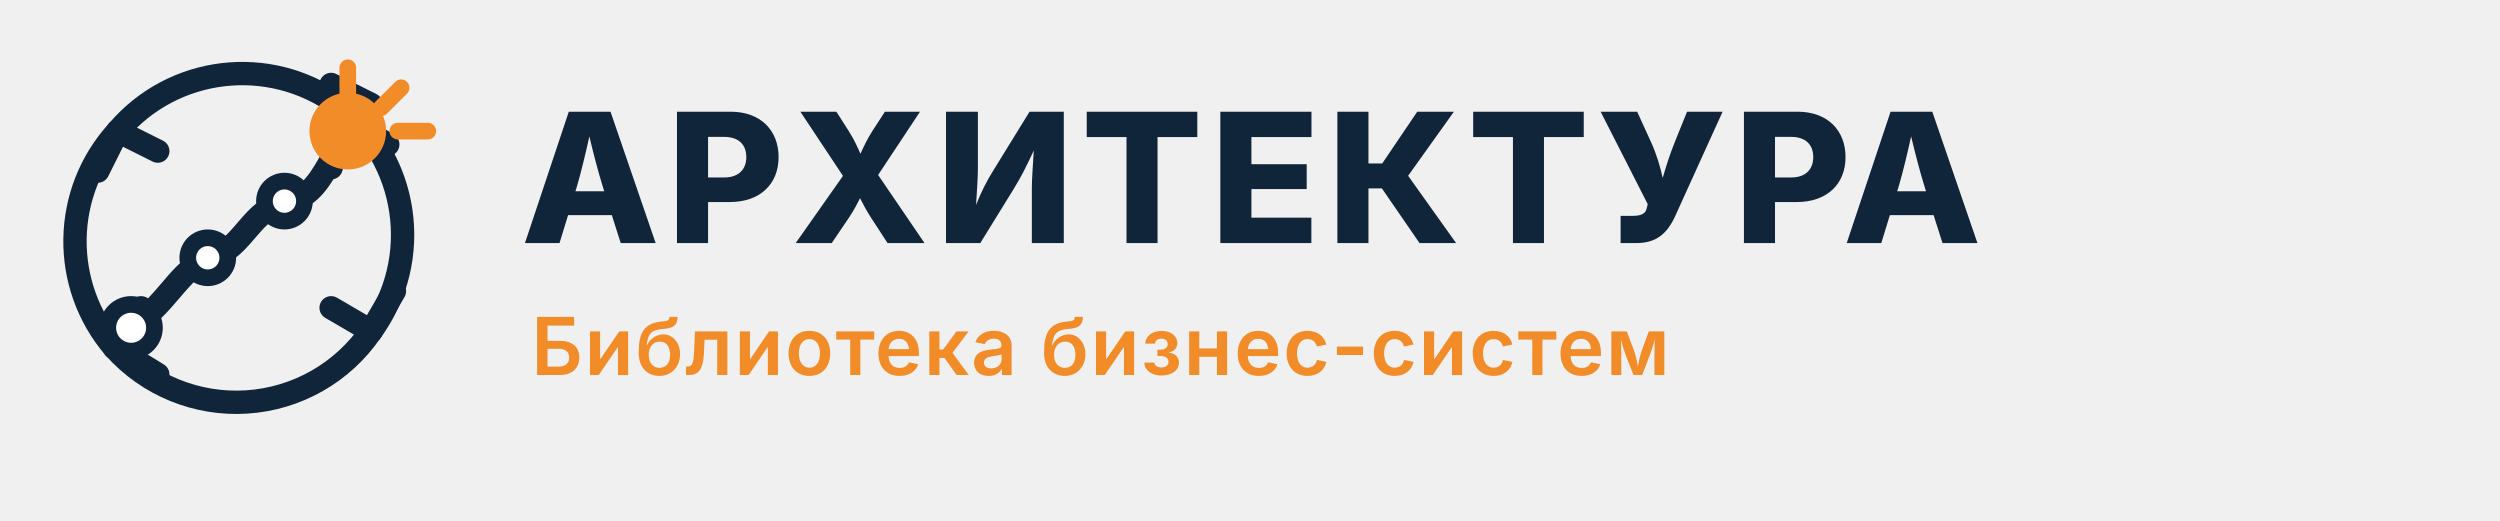
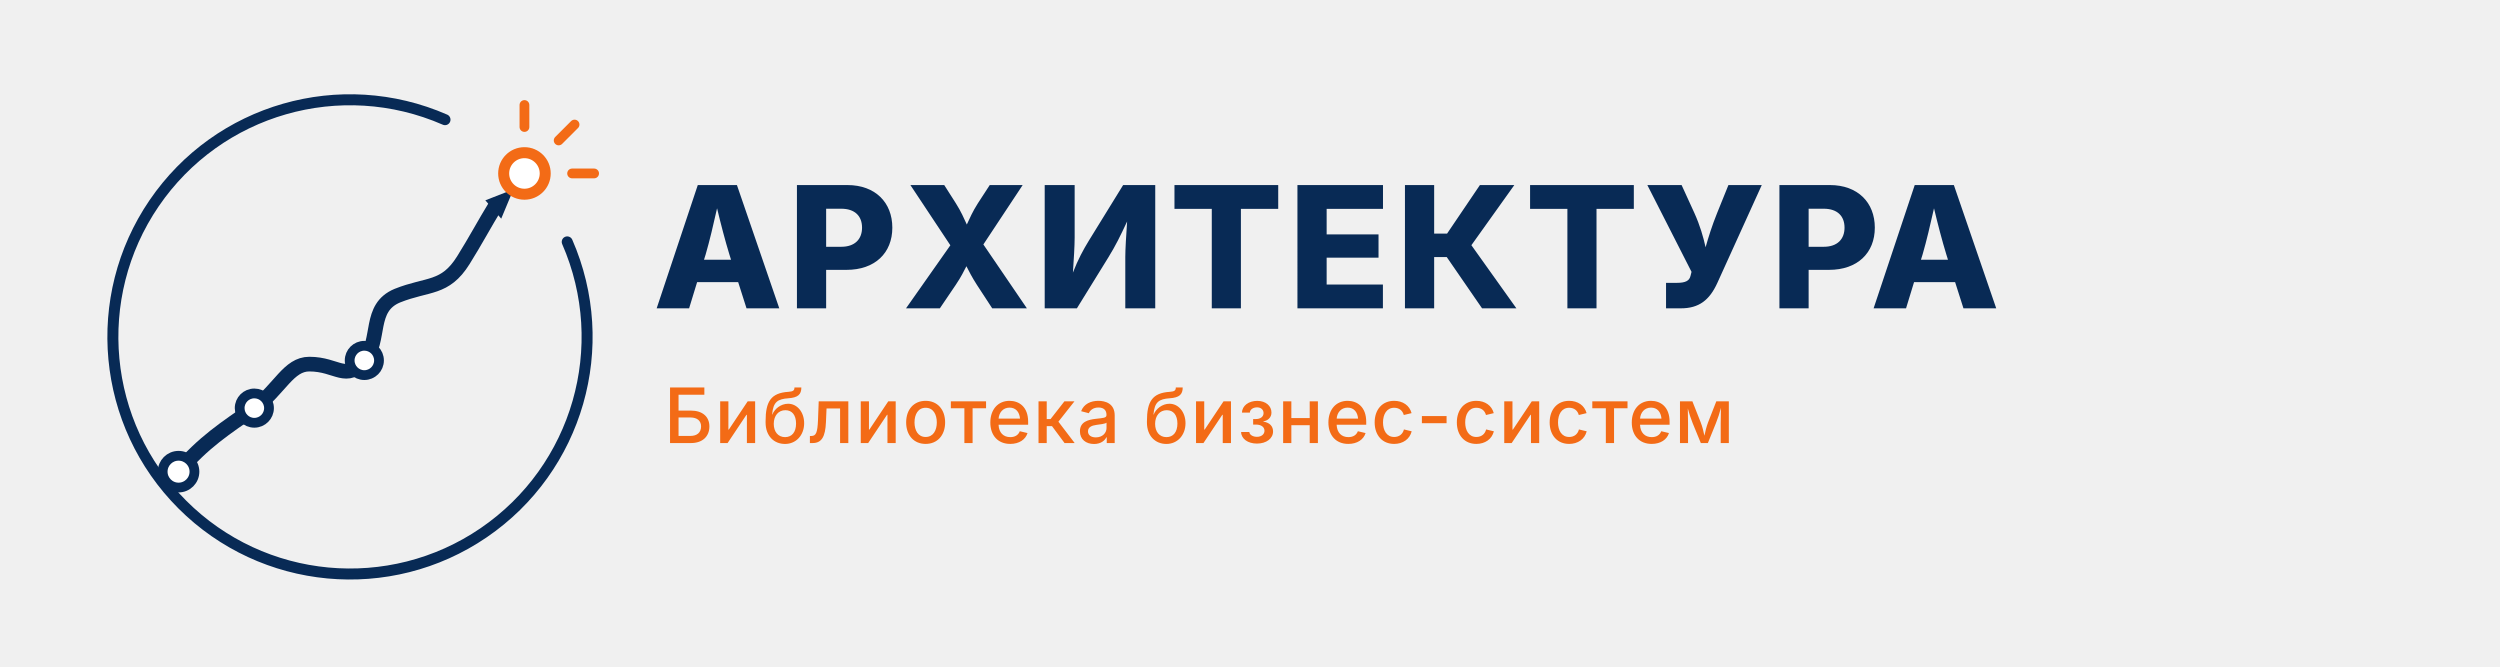
- <svg xmlns="http://www.w3.org/2000/svg" viewBox="0 0 720 150" role="img" aria-labelledby="title desc">
-   <g transform="translate(8 8) scale(.96)">
-     <g fill="none" stroke-linecap="round" stroke-linejoin="round">
-       <path d="M26 96A49 49 0 0 1 27 31" stroke="#10243A" stroke-width="7" />
-       <path d="M27 31A49 49 0 0 1 93 23" stroke="#10243A" stroke-width="7" />
-       <path d="M93 23A49 49 0 0 1 103 91" stroke="#10243A" stroke-width="7" />
-       <path d="M103 91A49 49 0 0 1 26 96" stroke="#10243A" stroke-width="7" />
-       <path d="M21 43l6-12 12 6M91 17l12 6-6 12M110 79l-7 12-12-7M39 104l-13-8 8-12" stroke="#10243A" stroke-width="7" />
-       <path d="M29 91C42 84 45 72 55 69c10-3 12-15 23-17 7-1 10-7 14-14" stroke="#10243A" stroke-width="7" />
-       <circle cx="31" cy="90" r="7" fill="#FFFFFF" stroke="#10243A" stroke-width="5" />
-       <circle cx="54" cy="69" r="6" fill="#FFFFFF" stroke="#10243A" stroke-width="5" />
-       <circle cx="77" cy="52" r="6" fill="#FFFFFF" stroke="#10243A" stroke-width="5" />
-       <path d="M91 42l4-15 13 8" stroke="#10243A" stroke-width="7" />
-       <circle cx="96" cy="31" r="10" fill="#F28C28" stroke="#F28C28" stroke-width="3" />
-       <path d="M96 12v8M112 18l-6 6M120 31h-9" stroke="#F28C28" stroke-width="5" />
-     </g>
+ <svg xmlns="http://www.w3.org/2000/svg" width="1800" height="480" viewBox="0 0 1800 480" role="img" aria-labelledby="title desc" version="1.1" id="svg7">
+   <defs id="defs7" />
+   <g transform="translate(30,14) scale(0.88)" stroke-linecap="round" stroke-linejoin="round" shape-rendering="geometricPrecision" id="g6">
+     <path d="M330 82 A194 194 0 1 0 430 182" fill="none" stroke="#082A55" stroke-width="9" id="path1" />
+     <path d="M112 370 C132 346 151 334 174 318 C195 302 202 282 219 282 C242 282 249 297 264 279 C278 262 267 236 291 226 C316 216 330 221 345 197 C355 181 363 166 371 153" fill="none" stroke="#082A55" stroke-width="12" id="path2" />
+     <path d="M363 148 L386 139 L376 163 Z" fill="#082A55" id="path3" />
+     <circle cx="112" cy="370" r="13" fill="#FFFFFF" stroke="#082A55" stroke-width="8" id="circle3" />
+     <circle cx="174" cy="318" r="12" fill="#FFFFFF" stroke="#082A55" stroke-width="8" id="circle4" />
+     <circle cx="264" cy="279" r="12" fill="#FFFFFF" stroke="#082A55" stroke-width="8" id="circle5" />
+     <circle cx="395" cy="126" r="17" fill="#FFFFFF" stroke="#F36B16" stroke-width="9" id="circle6" />
+     <path d="M395 88 L395 70 M423 99 L436 86 M434 126 L452 126" fill="none" stroke="#F36B16" stroke-width="8" id="path6" />
  </g>
-   <text x="150" y="70" font-family="Inter, Arial, sans-serif" font-size="52" font-weight="800" letter-spacing="2" fill="#10243A">АРХИТЕКТУРА</text>
-   <text x="153" y="108" font-family="Inter, Arial, sans-serif" font-size="23" font-weight="600" letter-spacing=".5" fill="#F28C28">Библиотека бизнес-систем</text>
+   <path d="m 472.8,222 h 23.352 l 5.778,-18.884 h 29.547 L 537.493,222 h 23.59 l -30.5,-88.76 h -28.177 z m 34.074,-34.968 1.191,-3.812 c 2.919,-10.067 5.54,-21.267 8.221,-33.24 2.859,11.914 5.778,23.113 8.876,33.24 l 1.191,3.812 z M 573.793,222 h 21.028 v -27.7 h 14.714 c 20.373,0 32.942,-12.093 32.942,-30.381 0,-18.169 -12.331,-30.679 -32.347,-30.679 h -36.338 z m 21.028,-44.32 v -27.402 h 10.842 c 9.889,0 15.012,5.302 15.012,13.642 0,8.221 -5.123,13.761 -14.952,13.761 z M 652.328,222 h 24.364 l 11.497,-16.978 c 4.11,-6.136 5.6,-9.472 7.625,-13.344 2.025,3.872 3.574,7.208 7.506,13.344 L 714.4,222 h 24.96 l -31.334,-45.988 28.296,-42.771 h -23.709 l -8.638,13.284 c -3.693,5.838 -5.778,10.604 -7.863,15.131 -2.085,-4.527 -4.11,-9.293 -7.804,-15.131 l -8.459,-13.284 h -24.364 l 28.772,43.367 z m 179.447,0 v -88.76 h -23.113 l -24.722,40.091 c -3.991,6.553 -7.685,13.284 -11.438,22.935 0.596,-8.876 1.251,-19.062 1.251,-25.258 V 133.24 H 752.189 V 222 h 23.173 l 22.696,-36.755 c 5.242,-8.519 8.519,-15.19 13.463,-25.794 -0.715,10.544 -1.311,20.194 -1.311,25.794 V 222 Z m 13.842,-71.604 H 872.483 V 222 h 20.969 v -71.604 h 26.866 V 133.24 H 845.617 Z M 934.16,222 h 61.536 v -17.156 h -40.508 v -19.301 h 37.351 v -16.799 h -37.351 v -18.348 h 40.567 v -17.156 h -61.596 z m 77.403,0 h 21.028 v -36.934 h 9.055 L 1067.083,222 h 24.722 l -32.406,-45.452 30.917,-43.308 h -24.781 l -23.649,34.968 h -9.293 v -34.968 h -21.028 z m 90.092,-71.604 h 26.866 V 222 h 20.969 v -71.604 h 26.866 v -17.156 h -74.701 z M 1199.551,222 h 10.663 c 13.046,0 20.611,-5.897 26.27,-18.288 l 31.989,-70.472 h -24.007 l -8.161,20.194 c -3.634,8.995 -6.255,17.395 -8.28,24.603 -1.608,-7.327 -4.051,-15.786 -8.042,-24.603 l -9.233,-20.194 h -24.662 l 31.811,62.489 -0.715,2.859 c -0.834,3.574 -3.574,5.063 -9.829,5.063 h -7.804 z m 81.633,0 h 21.028 v -27.7 h 14.714 c 20.373,0 32.942,-12.093 32.942,-30.381 0,-18.169 -12.331,-30.679 -32.347,-30.679 h -36.338 z m 21.028,-44.32 v -27.402 h 10.842 c 9.889,0 15.012,5.302 15.012,13.642 0,8.221 -5.123,13.761 -14.952,13.761 z M 1348.996,222 h 23.352 l 5.778,-18.884 h 29.547 L 1413.689,222 h 23.59 l -30.5,-88.76 h -28.177 z m 34.074,-34.968 1.191,-3.812 c 2.919,-10.067 5.54,-21.267 8.221,-33.24 2.859,11.914 5.778,23.113 8.876,33.24 l 1.191,3.812 z" id="text6" style="font-weight:800;font-size:122px;font-family:Inter, Arial, sans-serif;letter-spacing:3;fill:#082a55" aria-label="АРХИТЕКТУРА" />
+   <path d="m 482.431,319 h 15.093 c 8.164,0 13.24,-4.646 13.24,-11.978 0,-7.117 -5.103,-11.387 -13.24,-11.387 h -8.97 v -11.414 h 18.584 v -5.237 h -24.707 z m 6.123,-5.129 v -13.293 h 8.513 c 4.888,0 7.708,2.39 7.708,6.418 0,4.351 -2.82,6.875 -7.708,6.875 z M 543.695,319 v -30.024 h -5.371 l -13.589,20.356 h -0.295 v -20.356 h -5.908 V 319 h 5.344 l 13.562,-20.33 h 0.322 V 319 Z m 21.518,0.645 c 8.03,0 13.777,-6.365 13.777,-14.932 0,-8.057 -5.076,-14.019 -11.521,-14.019 -5.291,0 -9.829,3.733 -11.387,7.788 h -0.161 c 0.779,-9.185 3.975,-11.172 11.816,-11.736 6.741,-0.483 9.238,-2.712 9.238,-7.761 h -4.968 c 0,1.96 -0.725,2.927 -4.431,3.142 -12.461,0.806 -16.355,6.929 -16.355,21.135 v 0.967 c 0,9.641 6.016,15.415 13.992,15.415 z m 0.054,-4.915 c -5.103,0 -8.164,-3.948 -8.164,-9.534 0,-5.881 3.357,-9.856 8.379,-9.856 4.861,0 7.681,3.599 7.681,9.641 0,6.096 -2.981,9.749 -7.896,9.749 z M 583.131,319 h 1.987 c 6.553,0 9.104,-4.7 9.561,-14.932 l 0.43,-9.99 h 9.749 V 319 h 5.935 v -30.024 h -21.323 l -0.51,13.535 c -0.376,9.185 -1.504,11.387 -4.78,11.387 h -1.047 z m 61.774,0 v -30.024 h -5.371 l -13.589,20.356 h -0.295 v -20.356 h -5.908 V 319 h 5.344 l 13.562,-20.33 h 0.322 V 319 Z m 21.544,0.618 c 8.459,0 14.045,-6.204 14.045,-15.469 0,-9.346 -5.586,-15.549 -14.045,-15.549 -8.459,0 -14.019,6.204 -14.019,15.549 0,9.265 5.559,15.469 14.019,15.469 z m 0,-4.995 c -5.425,0 -8.003,-4.78 -8.003,-10.474 0,-5.774 2.578,-10.554 8.003,-10.554 5.479,0 8.057,4.807 8.057,10.554 0,5.693 -2.578,10.474 -8.057,10.474 z M 694.359,319 h 5.908 v -25.029 h 9.695 v -4.995 h -25.352 v 4.995 h 9.749 z m 33.012,0.618 c 6.418,0 11.011,-3.142 12.434,-7.815 l -5.559,-1.316 c -1.047,2.793 -3.518,4.243 -6.821,4.243 -4.915,0 -8.245,-3.142 -8.459,-8.943 h 21.296 v -2.095 c 0,-10.823 -6.553,-15.093 -13.401,-15.093 -8.406,0 -13.831,6.365 -13.831,15.603 0,9.319 5.479,15.415 14.341,15.415 z m -8.379,-18.235 c 0.322,-4.324 3.169,-7.896 7.896,-7.896 4.539,0 7.09,3.169 7.52,7.896 z M 747.733,319 h 5.908 v -12.166 h 3.813 L 766.479,319 h 7.278 l -11.709,-15.388 11.548,-14.636 h -7.224 l -9.963,12.756 h -2.766 v -12.756 h -5.908 z m 39.967,0.671 c 4.861,0 7.708,-2.444 8.862,-4.78 h 0.295 V 319 h 5.72 v -19.927 c 0,-8.674 -6.902,-10.474 -11.736,-10.474 -5.344,0 -10.393,2.095 -12.434,7.466 l 5.559,1.45 c 0.833,-2.041 3.035,-4.109 6.956,-4.109 3.76,0 5.747,1.934 5.747,5.264 v 0.161 c 0,2.122 -2.283,2.095 -7.573,2.712 -5.667,0.645 -11.548,2.148 -11.548,8.97 0,5.908 4.431,9.158 10.151,9.158 z m 1.316,-4.753 c -3.303,0 -5.667,-1.477 -5.667,-4.324 0,-3.088 2.739,-4.216 6.069,-4.673 1.826,-0.242 6.392,-0.725 7.278,-1.584 v 3.84 c 0,3.518 -2.874,6.741 -7.681,6.741 z m 50.77,4.727 c 8.03,0 13.777,-6.365 13.777,-14.932 0,-8.057 -5.076,-14.019 -11.521,-14.019 -5.291,0 -9.829,3.733 -11.387,7.788 h -0.161 c 0.779,-9.185 3.975,-11.172 11.816,-11.736 6.741,-0.483 9.238,-2.712 9.238,-7.761 h -4.968 c 0,1.96 -0.725,2.927 -4.431,3.142 -12.461,0.806 -16.355,6.929 -16.355,21.135 v 0.967 c 0,9.641 6.016,15.415 13.992,15.415 z m 0.054,-4.915 c -5.103,0 -8.164,-3.948 -8.164,-9.534 0,-5.881 3.357,-9.856 8.379,-9.856 4.861,0 7.681,3.599 7.681,9.641 0,6.096 -2.981,9.749 -7.896,9.749 z M 886.306,319 v -30.024 h -5.371 l -13.589,20.356 h -0.295 v -20.356 h -5.908 V 319 h 5.344 l 13.562,-20.33 h 0.322 V 319 Z m 18.698,0.376 c 6.794,0 11.602,-3.679 11.602,-8.728 0,-3.706 -2.363,-6.392 -7.009,-7.063 v -0.188 c 3.303,-0.537 5.854,-2.82 5.854,-6.365 0,-4.7 -4.028,-8.406 -10.259,-8.406 -6.096,0 -10.85,3.464 -10.957,8.433 h 5.667 c 0.081,-2.283 2.444,-3.76 5.21,-3.76 2.793,0 4.646,1.692 4.646,4.136 0,2.605 -2.283,4.27 -5.398,4.27 h -2.095 v 4.001 h 2.095 c 3.733,0 6.069,1.772 6.069,4.458 0,2.498 -2.229,4.351 -5.452,4.351 -2.927,0 -5.344,-1.477 -5.452,-3.464 h -5.935 c 0.107,4.915 4.888,8.325 11.414,8.325 z M 929.771,288.976 h -5.908 V 319 h 5.908 v -12.864 h 13.213 V 319 h 5.908 v -30.024 h -5.908 v 12.031 H 929.771 Z m 41.015,30.642 c 6.418,0 11.011,-3.142 12.434,-7.815 l -5.559,-1.316 c -1.047,2.793 -3.518,4.243 -6.821,4.243 -4.915,0 -8.245,-3.142 -8.459,-8.943 h 21.296 v -2.095 c 0,-10.823 -6.553,-15.093 -13.401,-15.093 -8.406,0 -13.831,6.365 -13.831,15.603 0,9.319 5.479,15.415 14.341,15.415 z m -8.379,-18.235 c 0.322,-4.324 3.169,-7.896 7.896,-7.896 4.539,0 7.09,3.169 7.52,7.896 z m 41.364,18.235 c 6.311,0 11.199,-3.411 12.649,-9.077 l -5.586,-1.343 c -0.806,3.25 -3.303,5.425 -7.036,5.425 -5.425,0 -8.03,-4.753 -8.03,-10.474 0,-5.801 2.605,-10.554 8.03,-10.554 3.679,0 6.123,2.122 6.929,5.21 l 5.613,-1.343 c -1.477,-5.559 -6.338,-8.862 -12.568,-8.862 -8.459,0 -14.019,6.204 -14.019,15.549 0,9.265 5.559,15.469 14.019,15.469 z m 37.765,-20.061 h -17.778 v 5.129 h 17.778 z m 21.41,20.061 c 6.311,0 11.199,-3.411 12.649,-9.077 l -5.586,-1.343 c -0.806,3.25 -3.303,5.425 -7.036,5.425 -5.425,0 -8.03,-4.753 -8.03,-10.474 0,-5.801 2.605,-10.554 8.03,-10.554 3.679,0 6.123,2.122 6.929,5.21 l 5.613,-1.343 c -1.477,-5.559 -6.338,-8.862 -12.568,-8.862 -8.46,0 -14.019,6.204 -14.019,15.549 0,9.265 5.559,15.469 14.019,15.469 z M 1108.23,319 v -30.024 h -5.371 l -13.589,20.356 h -0.295 v -20.356 h -5.908 V 319 h 5.344 l 13.562,-20.33 h 0.322 V 319 Z m 21.544,0.618 c 6.311,0 11.199,-3.411 12.649,-9.077 l -5.586,-1.343 c -0.806,3.25 -3.303,5.425 -7.036,5.425 -5.425,0 -8.03,-4.753 -8.03,-10.474 0,-5.801 2.605,-10.554 8.03,-10.554 3.679,0 6.123,2.122 6.929,5.21 l 5.613,-1.343 c -1.477,-5.559 -6.338,-8.862 -12.568,-8.862 -8.46,0 -14.019,6.204 -14.019,15.549 0,9.265 5.559,15.469 14.019,15.469 z M 1156.207,319 h 5.908 v -25.029 h 9.695 v -4.995 h -25.352 v 4.995 h 9.748 z m 33.012,0.618 c 6.418,0 11.011,-3.142 12.434,-7.815 l -5.559,-1.316 c -1.047,2.793 -3.518,4.243 -6.821,4.243 -4.915,0 -8.245,-3.142 -8.46,-8.943 h 21.296 v -2.095 c 0,-10.823 -6.553,-15.093 -13.401,-15.093 -8.406,0 -13.831,6.365 -13.831,15.603 0,9.319 5.479,15.415 14.341,15.415 z m -8.379,-18.235 c 0.322,-4.324 3.169,-7.896 7.896,-7.896 4.538,0 7.09,3.169 7.519,7.896 z M 1209.582,319 h 5.801 v -14.395 c 0,-3.115 -0.081,-7.063 -0.161,-10.554 0.967,3.706 2.014,6.902 3.464,10.554 L 1224.594,319 h 5.076 l 5.828,-14.395 c 1.504,-3.76 2.578,-7.036 3.572,-10.957 -0.081,3.813 -0.161,7.734 -0.161,10.957 V 319 h 5.854 v -30.024 h -9.023 l -5.881,15.012 c -1.235,3.276 -2.068,6.741 -2.686,9.722 -0.618,-3.062 -1.423,-6.445 -2.712,-9.722 l -5.935,-15.012 h -8.943 z" id="text7" style="font-weight:500;font-size:55px;font-family:Inter, Arial, sans-serif;letter-spacing:1;fill:#f36b16" aria-label="Библиотека бизнес-систем" />
</svg>
